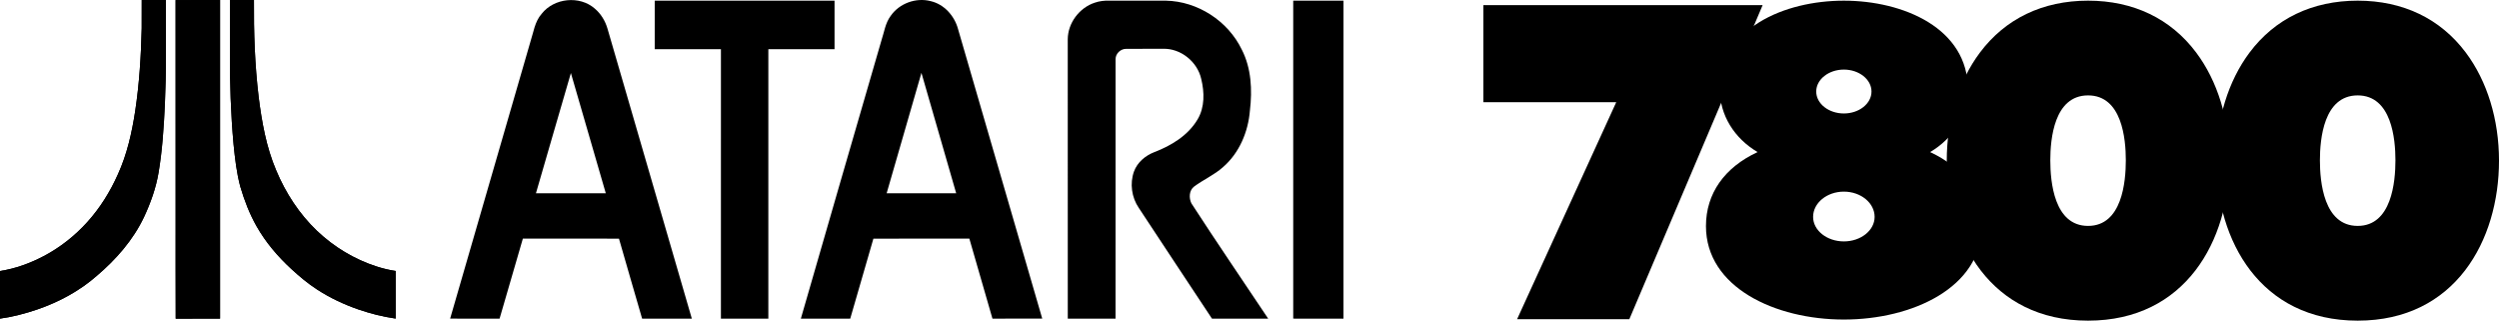
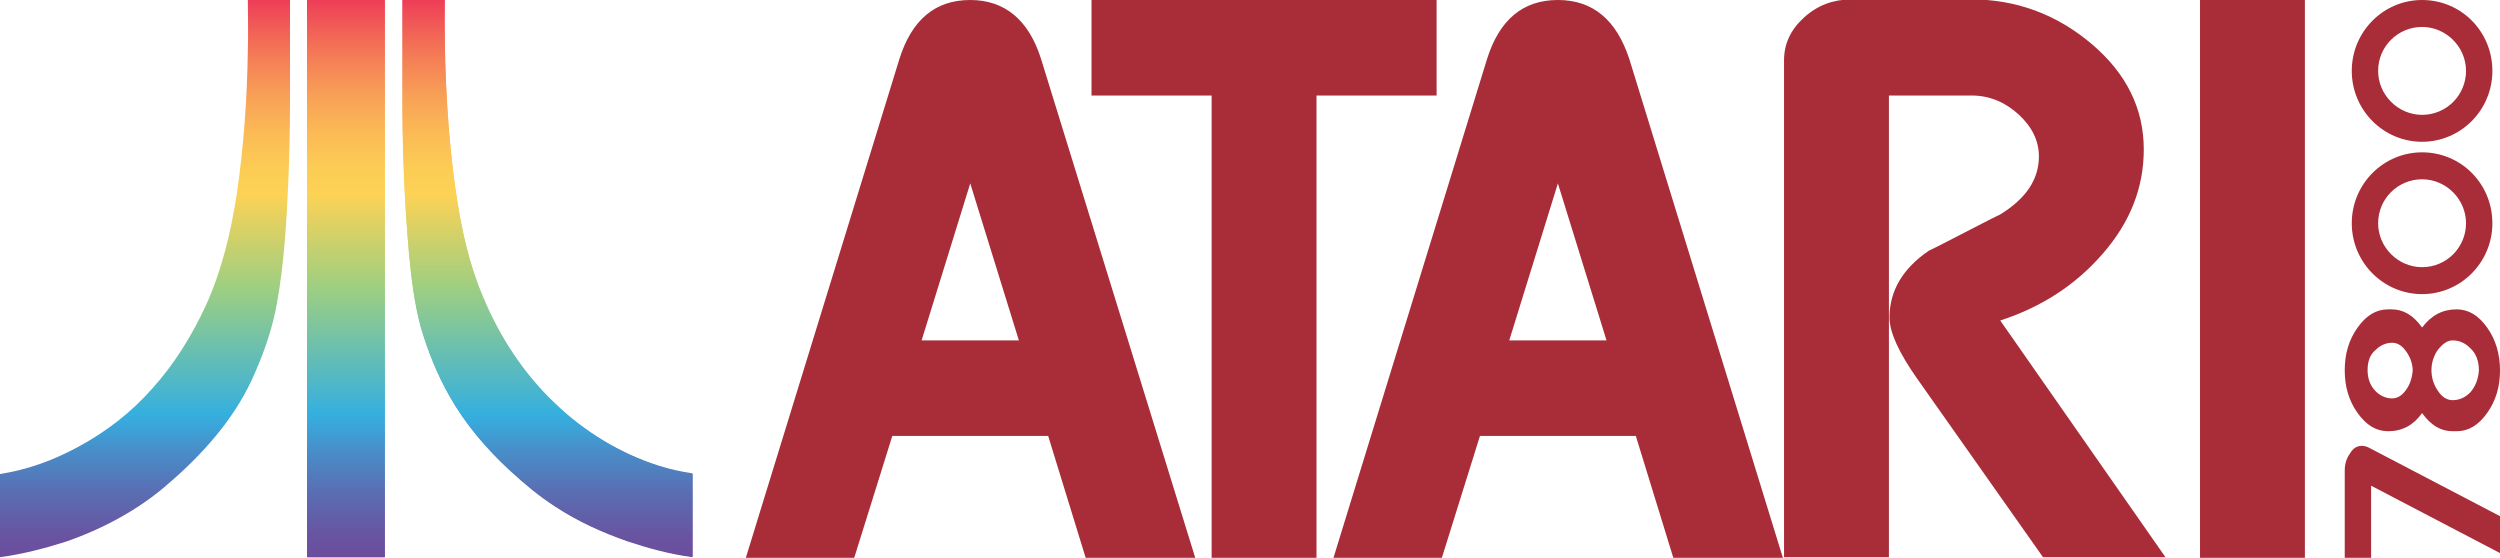
- <svg xmlns="http://www.w3.org/2000/svg" version="1.1" id="Ebene_1" x="0px" y="0px" width="566.93px" height="72.714px" viewBox="0 0 566.93 72.714" enable-background="new 0 0 566.93 72.714" xml:space="preserve">
-   <g>
-     <path d="M122.879,3.133c2.804-3.588,8.608-4.201,12.048-1.191c1.407,1.187,2.393,2.82,2.897,4.579   c6.369,21.915,12.767,43.82,19.127,65.737c-3.758,0.004-7.52-0.006-11.277,0.004c-1.773-6.042-3.504-12.096-5.254-18.146   c-7.269-0.016-14.534-0.003-21.802-0.006c-1.779,6.045-3.536,12.097-5.284,18.153c-3.738-0.013-7.477-0.003-11.216-0.007   c6.051-20.905,12.109-41.812,18.189-62.71C121.029,7.362,121.301,4.92,122.879,3.133 M129.514,16.562   c-2.665,9.08-5.276,18.176-7.926,27.259c5.283,0.024,10.563,0.009,15.844,0.009C134.788,34.74,132.158,25.651,129.514,16.562z" />
-     <path d="M202.062,3.604c1.959-2.842,5.746-4.22,9.08-3.343c3.051,0.703,5.387,3.333,6.192,6.294   c6.362,21.899,12.748,43.791,19.11,65.69c-3.765,0.027-7.526,0-11.29,0.016c-1.75-6.048-3.481-12.104-5.245-18.15   c-7.256,0.003-14.511-0.013-21.767,0.006c-1.734,6.053-3.523,12.091-5.257,18.142c-3.735,0.004-7.469-0.003-11.203,0.004   c6.048-21.021,12.167-42.024,18.263-63.029C200.583,7.335,200.831,5.243,202.062,3.604 M201.146,43.831   c5.261,0.007,10.519,0.003,15.779,0.003c-2.617-9.108-5.276-18.204-7.885-27.313C206.412,25.626,203.761,34.722,201.146,43.831z" />
-     <path d="M148.535,0.152c13.6,0,27.195,0,40.791,0c0,3.668,0,7.333,0,11c-5.007,0.004-10.011-0.006-15.016,0.004   c0,20.366,0.003,40.736-0.003,61.102c-3.584,0-7.172,0-10.757,0c0-20.365-0.004-40.735,0.002-61.102   c-5.006-0.01-10.01,0-15.019-0.004C148.535,7.485,148.531,3.82,148.535,0.152z" />
-     <path d="M248.398,0.599c1.034-0.356,2.136-0.479,3.227-0.452c4.287,0.016,8.575,0.003,12.861,0.006   c7.22,0.132,14.112,4.612,17.236,11.11c2.163,4.22,2.387,9.127,1.841,13.756c-0.376,4.847-2.408,9.692-6.134,12.904   c-1.969,1.755-4.42,2.816-6.525,4.378c-1.157,0.881-1.214,2.593-0.617,3.815c5.69,8.784,11.606,17.432,17.416,26.142   c-4.249,0.007-8.498-0.01-12.747,0.007c-5.562-8.354-11.065-16.75-16.604-25.116c-1.628-2.381-2.071-5.534-1.097-8.252   c0.762-2.083,2.582-3.609,4.611-4.396c3.873-1.478,7.691-3.8,9.836-7.453c1.632-2.747,1.548-6.137,0.813-9.143   c-0.86-3.902-4.663-6.973-8.681-6.838c-2.778,0.02-5.556-0.014-8.33,0.013c-1.256-0.028-2.438,1.063-2.422,2.335   c-0.013,19.615,0.006,39.232-0.006,58.848c-3.613-0.007-7.223,0-10.836-0.004c-0.007-21.117,0.006-42.236-0.007-63.354   C242.257,5.205,244.888,1.723,248.398,0.599z" />
-     <path d="M293.384,0.152c3.802,0,7.601,0,11.402,0c-0.003,24.037,0.007,48.071-0.006,72.109c-3.797-0.01-7.596,0-11.396-0.004   C293.384,48.22,293.384,24.186,293.384,0.152z" />
-     <path d="M32.154,0.005c1.826-0.006,3.652,0,5.479-0.004c0.008,4.294,0,8.589,0.003,12.882c0.019,3.584-0.082,7.167-0.231,10.748   c-0.244,5.17-0.568,10.352-1.425,15.462c-0.588,3.522-1.807,6.922-3.319,10.147c-2.467,5.2-6.343,9.601-10.7,13.302   c-3.898,3.43-8.551,5.928-13.444,7.617c-2.768,0.953-5.617,1.688-8.518,2.098c0.003-3.602,0.003-7.203,0-10.805   c3.492-0.524,6.849-1.765,9.967-3.402c3.7-1.955,7.03-4.587,9.833-7.688c2.895-3.202,5.202-6.908,6.953-10.847   c2.062-4.526,3.166-9.415,3.916-14.311C31.608,18.98,32,12.687,32.146,6.396C32.166,4.266,32.148,2.135,32.154,0.005z" />
-     <path d="M39.837,0.011c3.361-0.022,6.724-0.003,10.086-0.009c0.001,24.085,0.001,48.169,0,72.253   c-3.354,0.007-6.709-0.017-10.063,0.014c-0.042-7.68-0.006-15.361-0.018-23.041C39.839,32.822,39.849,16.419,39.837,0.011z" />
-     <path d="M52.167,0.003c1.816-0.001,3.632-0.005,5.447,0.001C57.555,7.348,57.805,14.703,58.68,22   c0.717,5.666,1.727,11.376,3.983,16.653c2.14,5.109,5.224,9.856,9.243,13.685c3.838,3.658,8.49,6.473,13.543,8.093   c1.41,0.45,2.852,0.805,4.318,1.018c-0.002,3.601-0.003,7.2,0,10.8c-2.88-0.392-5.704-1.134-8.453-2.067   c-3.273-1.139-6.438-2.614-9.346-4.505c-2.123-1.364-4.053-2.998-5.907-4.703c-3.057-2.818-5.792-6.021-7.847-9.648   c-1.607-2.823-2.78-5.877-3.698-8.988c-0.842-3.129-1.201-6.362-1.528-9.578c-0.632-6.95-0.868-13.936-0.823-20.911   C52.167,7.896,52.166,3.948,52.167,0.003z" />
-     <path d="M32.154,0.005c-0.006,2.131,0.012,4.262-0.009,6.393c-0.145,6.29-0.537,12.584-1.477,18.808   c-0.75,4.896-1.854,9.784-3.916,14.311c-1.751,3.938-4.059,7.646-6.953,10.847c-2.803,3.103-6.134,5.733-9.833,7.688   c-3.118,1.639-6.475,2.878-9.967,3.401c0.003,3.603,0.003,7.204,0,10.806c2.901-0.409,5.75-1.145,8.518-2.097   c4.894-1.69,9.546-4.188,13.444-7.618c4.357-3.701,8.233-8.102,10.7-13.302c1.512-3.227,2.731-6.625,3.319-10.147   c0.857-5.111,1.181-10.292,1.425-15.462c0.149-3.581,0.25-7.164,0.231-10.748c-0.003-4.293,0.005-8.588-0.003-12.882   C35.806,0.005,33.98-0.001,32.154,0.005" />
-     <path d="M39.837,0.011c0.012,16.407,0.001,32.812,0.006,49.217c0.012,7.68-0.025,15.361,0.018,23.041   c3.354-0.029,6.709-0.007,10.063-0.014c0.001-24.084,0.001-48.168,0-72.253C46.561,0.008,43.198-0.012,39.837,0.011" />
-     <path d="M52.167,0.003c-0.001,3.945,0,7.895,0,11.842c-0.045,6.977,0.191,13.961,0.823,20.911c0.327,3.216,0.686,6.449,1.528,9.578   c0.918,3.111,2.091,6.165,3.698,8.988c2.054,3.627,4.79,6.83,7.847,9.648c1.854,1.705,3.785,3.339,5.907,4.703   c2.907,1.891,6.073,3.366,9.346,4.505c2.749,0.935,5.573,1.677,8.453,2.067c-0.003-3.6-0.002-7.199,0-10.8   c-1.466-0.213-2.908-0.566-4.318-1.018c-5.053-1.62-9.705-4.435-13.543-8.093c-4.019-3.827-7.103-8.574-9.243-13.685   c-2.257-5.277-3.267-10.987-3.983-16.653c-0.875-7.297-1.125-14.652-1.066-21.996C55.799-0.002,53.984,0.002,52.167,0.003" />
-     <path d="M437.874,34.488c5.281-3.112,8.575-8.381,8.575-14.23c0-13.813-14.59-20.104-28.146-20.104   c-13.558,0-28.146,6.291-28.146,20.104c0,5.851,3.293,11.118,8.574,14.23c-7.51,3.478-11.713,9.403-11.713,16.784   c0,13.913,15.737,21.192,31.283,21.192s31.283-7.279,31.283-21.192C449.587,43.891,445.384,37.965,437.874,34.488z M418.304,25.732   c-3.458,0-6.271-2.23-6.271-4.974s2.813-4.975,6.271-4.975c3.455,0,6.269,2.231,6.269,4.975S421.761,25.732,418.304,25.732z    M418.304,43.457c3.847,0,6.978,2.567,6.978,5.727c0,3.065-3.131,5.559-6.978,5.559c-3.85,0-6.979-2.492-6.979-5.559   C411.325,46.024,414.455,43.457,418.304,43.457z" />
-     <path d="M498.233,11.921c-5.774-7.698-14.256-11.769-24.529-11.769c-10.272,0-18.755,4.069-24.529,11.769   c-4.854,6.476-7.529,15.181-7.529,24.513c0,18.058,9.913,36.281,32.06,36.281c22.147,0,32.062-18.224,32.062-36.281   C505.765,27.101,503.09,18.396,498.233,11.921z M473.704,51.23c-7.721,0-8.566-10.037-8.566-14.881   c0-4.798,0.847-14.714,8.566-14.714c7.721,0,8.566,9.916,8.566,14.714C482.271,41.193,481.425,51.23,473.704,51.23z" />
-     <path d="M559.397,11.921c-5.773-7.698-14.256-11.769-24.528-11.769s-18.755,4.069-24.529,11.769   c-4.855,6.476-7.53,15.181-7.53,24.513c0,18.058,9.914,36.281,32.061,36.281c22.147,0,32.061-18.224,32.061-36.281   C566.929,27.101,564.254,18.396,559.397,11.921z M534.869,51.23c-7.722,0-8.567-10.037-8.567-14.881   c0-4.798,0.847-14.714,8.567-14.714c7.72,0,8.566,9.916,8.566,14.714C543.436,41.193,542.589,51.23,534.869,51.23z" />
-     <polygon points="336.516,1.165 336.516,23.181 366.663,23.181 344.172,72.386 369.636,72.386 399.876,1.165  " />
+ <svg xmlns="http://www.w3.org/2000/svg" viewBox="0 0 426.7 95.2">
+   <g fill="#A92D38">
+     <path d="M177.7 10.1C175.6 3.4 171.5 0 165.6 0c-6 0-10 3.4-12.1 10.1l-26.2 85.1h18.5l6.5-20.8h26.6l6.4 20.8H204l-26.3-85.1zm-20.4 48l8.3-26.8 8.3 26.8h-16.6zM186.3 0v16.3h20.5v78.9h17.9V16.3h20.5V0h-58.9zM278.1 10.1C275.9 3.4 271.9 0 265.9 0c-6 0-10 3.4-12.1 10.1l-26.2 85.1h18.5l6.5-20.8h26.6l6.4 20.8h18.7l-26.2-85.1zm-20.5 48l8.3-26.8 8.3 26.8h-16.6zM341.4 54.7c7.1-2.3 12.9-6.1 17.5-11.4 4.7-5.4 7-11.3 7-17.8 0-7-3-13-8.9-18S344.2-.1 336.5-.1H316c-3.1 0-5.8 1-8.1 3.1s-3.4 4.5-3.4 7.3v84.8h17.9V16.3h14.1c3 0 5.7 1.1 8 3.2s3.5 4.5 3.5 7.2c0 3.9-2.2 7.2-6.6 9.9-2.1 1-4.1 2.1-6.1 3.1s-4 2.1-6.1 3.1c-4.4 3-6.7 6.8-6.7 11.4 0 2.5 1.6 6 4.7 10.4l21.5 30.5h20.9l-28.2-40.4zM375.5 0v95.2h17.9V0h-17.9z" />
  </g>
+   <g fill="#A92D38">
+     <path d="M404.5 76.5c-.5-.3-1-.4-1.4-.4-.8 0-1.5.4-2 1.3-.6.8-.9 1.8-.9 2.9v14.9h4.5V82.9l22 11.5v-6.3l-22.2-11.6zM424.5 55.9c-1.5-2.1-3.2-3.1-5.2-3.1-2.4 0-4.3 1-5.9 3.1-1.5-2.1-3.2-3.1-5.2-3.1h-.6c-2 0-3.7 1-5.2 3.1s-2.2 4.5-2.2 7.3.7 5.2 2.2 7.3c1.5 2.1 3.2 3.1 5.2 3.1 2.4 0 4.3-1 5.8-3.1 1.5 2.1 3.2 3.1 5.2 3.1h.7c2 0 3.7-1 5.2-3.1s2.2-4.5 2.2-7.3c0-2.7-.7-5.2-2.2-7.3zm-13.8 10.6c-.7 1-1.5 1.5-2.4 1.5-1 0-2-.4-2.8-1.2-.9-.9-1.4-2.1-1.4-3.6s.4-2.7 1.4-3.5c.8-.8 1.8-1.2 2.8-1.2.9 0 1.7.5 2.4 1.5s1.1 2.1 1.1 3.3c-.1 1.1-.4 2.2-1.1 3.2zm10.9.5c-.9.9-1.9 1.3-3 1.3-.9 0-1.8-.5-2.5-1.6-.7-1-1.1-2.2-1.1-3.5 0-1.3.4-2.5 1.1-3.5.8-1 1.6-1.6 2.5-1.6 1.1 0 2.1.4 3 1.3 1 .9 1.5 2.2 1.5 3.8-.1 1.5-.6 2.8-1.5 3.8zM413.4 26c-6.6 0-12 5.4-12 12.1 0 6.7 5.4 12.1 12 12.1s12-5.4 12-12.1c0-6.7-5.3-12.1-12-12.1zm0 19.6c-4.1 0-7.5-3.4-7.5-7.5 0-4.2 3.4-7.5 7.5-7.5s7.5 3.4 7.5 7.5-3.3 7.5-7.5 7.5zM413.4 0c-6.6 0-12 5.4-12 12.1 0 6.7 5.4 12.1 12 12.1s12-5.4 12-12.1c0-6.7-5.3-12.1-12-12.1zm0 19.6c-4.1 0-7.5-3.4-7.5-7.5 0-4.2 3.4-7.5 7.5-7.5s7.5 3.4 7.5 7.5-3.3 7.5-7.5 7.5z" />
+   </g>
+   <linearGradient id="a" gradientUnits="userSpaceOnUse" x1="24.777" y1="95.128" x2="24.777" y2=".002">
+     <stop offset="0" stop-color="#6c4d9d" />
+     <stop offset=".043" stop-color="#6855a2" />
+     <stop offset=".11" stop-color="#5b6bb1" />
+     <stop offset=".191" stop-color="#488ec9" />
+     <stop offset=".256" stop-color="#35afdf" />
+     <stop offset=".485" stop-color="#9ecf81" />
+     <stop offset=".652" stop-color="#fdd255" />
+     <stop offset=".698" stop-color="#fccc55" />
+     <stop offset=".759" stop-color="#fbbb55" />
+     <stop offset=".828" stop-color="#f8a056" />
+     <stop offset=".903" stop-color="#f47a56" />
+     <stop offset=".982" stop-color="#ef4957" />
+     <stop offset="1" stop-color="#ee3d57" />
+   </linearGradient>
+   <path fill="url(#a)" d="M42.3 0h7.2v17c0 4.7-.1 9.4-.3 14.2-.3 6.8-.7 13.6-1.9 20.4-.8 4.6-2.4 9.1-4.4 13.4-3.2 6.8-8.4 12.6-14.1 17.5-5.1 4.5-11.3 7.8-17.7 10-3.5 1.1-7.3 2.1-11.1 2.6V80.9c4.6-.7 9-2.3 13.1-4.5 4.9-2.6 9.3-6 12.9-10.1 3.8-4.2 6.8-9.1 9.2-14.3 2.7-6 4.2-12.4 5.2-18.8 1.2-8.2 1.8-16.5 1.9-24.8.1-2.8 0-5.6 0-8.4z" />
+   <linearGradient id="b" gradientUnits="userSpaceOnUse" x1="59.088" y1="95.147" x2="59.088">
+     <stop offset="0" stop-color="#6c4d9d" />
+     <stop offset=".043" stop-color="#6855a2" />
+     <stop offset=".11" stop-color="#5b6bb1" />
+     <stop offset=".191" stop-color="#488ec9" />
+     <stop offset=".256" stop-color="#35afdf" />
+     <stop offset=".485" stop-color="#9ecf81" />
+     <stop offset=".652" stop-color="#fdd255" />
+     <stop offset=".698" stop-color="#fccc55" />
+     <stop offset=".759" stop-color="#fbbb55" />
+     <stop offset=".828" stop-color="#f8a056" />
+     <stop offset=".903" stop-color="#f47a56" />
+     <stop offset=".982" stop-color="#ef4957" />
+     <stop offset="1" stop-color="#ee3d57" />
+   </linearGradient>
+   <path fill="url(#b)" d="M52.4 0h13.3v95.1H52.5c-.1-10.1 0-20.2 0-30.3-.1-21.6 0-43.2-.1-64.8z" />
+   <linearGradient id="c" gradientUnits="userSpaceOnUse" x1="93.429" y1="95.117" x2="93.429">
+     <stop offset="0" stop-color="#6c4d9d" />
+     <stop offset=".043" stop-color="#6855a2" />
+     <stop offset=".11" stop-color="#5b6bb1" />
+     <stop offset=".191" stop-color="#488ec9" />
+     <stop offset=".256" stop-color="#35afdf" />
+     <stop offset=".485" stop-color="#9ecf81" />
+     <stop offset=".652" stop-color="#fdd255" />
+     <stop offset=".698" stop-color="#fccc55" />
+     <stop offset=".759" stop-color="#fbbb55" />
+     <stop offset=".828" stop-color="#f8a056" />
+     <stop offset=".903" stop-color="#f47a56" />
+     <stop offset=".982" stop-color="#ef4957" />
+     <stop offset="1" stop-color="#ee3d57" />
+   </linearGradient>
+   <path fill="url(#c)" d="M68.7 0h7.2c-.1 9.7.3 19.4 1.4 29 .9 7.5 2.3 15 5.2 21.9 2.8 6.7 6.9 13 12.2 18 5.1 4.8 11.2 8.5 17.8 10.7 1.9.6 3.8 1.1 5.7 1.3v14.2c-3.8-.5-7.5-1.5-11.1-2.7-4.3-1.5-8.5-3.4-12.3-5.9-2.8-1.8-5.3-3.9-7.8-6.2-4-3.7-7.6-7.9-10.3-12.7-2.1-3.7-3.7-7.7-4.9-11.8-1.1-4.1-1.6-8.4-2-12.6-.8-9.2-1.1-18.3-1.1-27.5V0z" />
+   <linearGradient id="d" gradientUnits="userSpaceOnUse" x1="59.088" y1="95.145" x2="59.088" y2=".001">
+     <stop offset="0" stop-color="#6c4d9d" />
+     <stop offset=".043" stop-color="#6855a2" />
+     <stop offset=".11" stop-color="#5b6bb1" />
+     <stop offset=".191" stop-color="#488ec9" />
+     <stop offset=".256" stop-color="#35afdf" />
+     <stop offset=".485" stop-color="#9ecf81" />
+     <stop offset=".652" stop-color="#fdd255" />
+     <stop offset=".698" stop-color="#fccc55" />
+     <stop offset=".759" stop-color="#fbbb55" />
+     <stop offset=".828" stop-color="#f8a056" />
+     <stop offset=".903" stop-color="#f47a56" />
+     <stop offset=".982" stop-color="#ef4957" />
+     <stop offset="1" stop-color="#ee3d57" />
+   </linearGradient>
+   <path fill="url(#d)" d="M52.4 0v95.1h13.2V0H52.4" />
+   <linearGradient id="e" gradientUnits="userSpaceOnUse" x1="93.429" y1="95.117" x2="93.429" y2=".001">
+     <stop offset="0" stop-color="#6c4d9d" />
+     <stop offset=".043" stop-color="#6855a2" />
+     <stop offset=".11" stop-color="#5b6bb1" />
+     <stop offset=".191" stop-color="#488ec9" />
+     <stop offset=".256" stop-color="#35afdf" />
+     <stop offset=".485" stop-color="#9ecf81" />
+     <stop offset=".652" stop-color="#fdd255" />
+     <stop offset=".698" stop-color="#fccc55" />
+     <stop offset=".759" stop-color="#fbbb55" />
+     <stop offset=".828" stop-color="#f8a056" />
+     <stop offset=".903" stop-color="#f47a56" />
+     <stop offset=".982" stop-color="#ef4957" />
+     <stop offset="1" stop-color="#ee3d57" />
+   </linearGradient>
+   <path fill="url(#e)" d="M68.7 0v15.6c-.1 9.2.3 18.4 1.1 27.5.4 4.2.9 8.5 2 12.6 1.2 4.1 2.8 8.1 4.9 11.8 2.7 4.8 6.3 9 10.3 12.7 2.4 2.2 5 4.4 7.8 6.2 3.8 2.5 8 4.4 12.3 5.9 3.6 1.2 7.3 2.2 11.1 2.7V80.8c-1.9-.3-3.8-.7-5.7-1.3-6.7-2.1-12.8-5.8-17.8-10.7-5.3-5-9.4-11.3-12.2-18-3-6.9-4.3-14.5-5.2-21.9-1.2-9.6-1.5-19.3-1.4-29-2.4.1-4.8.1-7.2.1" />
</svg>
